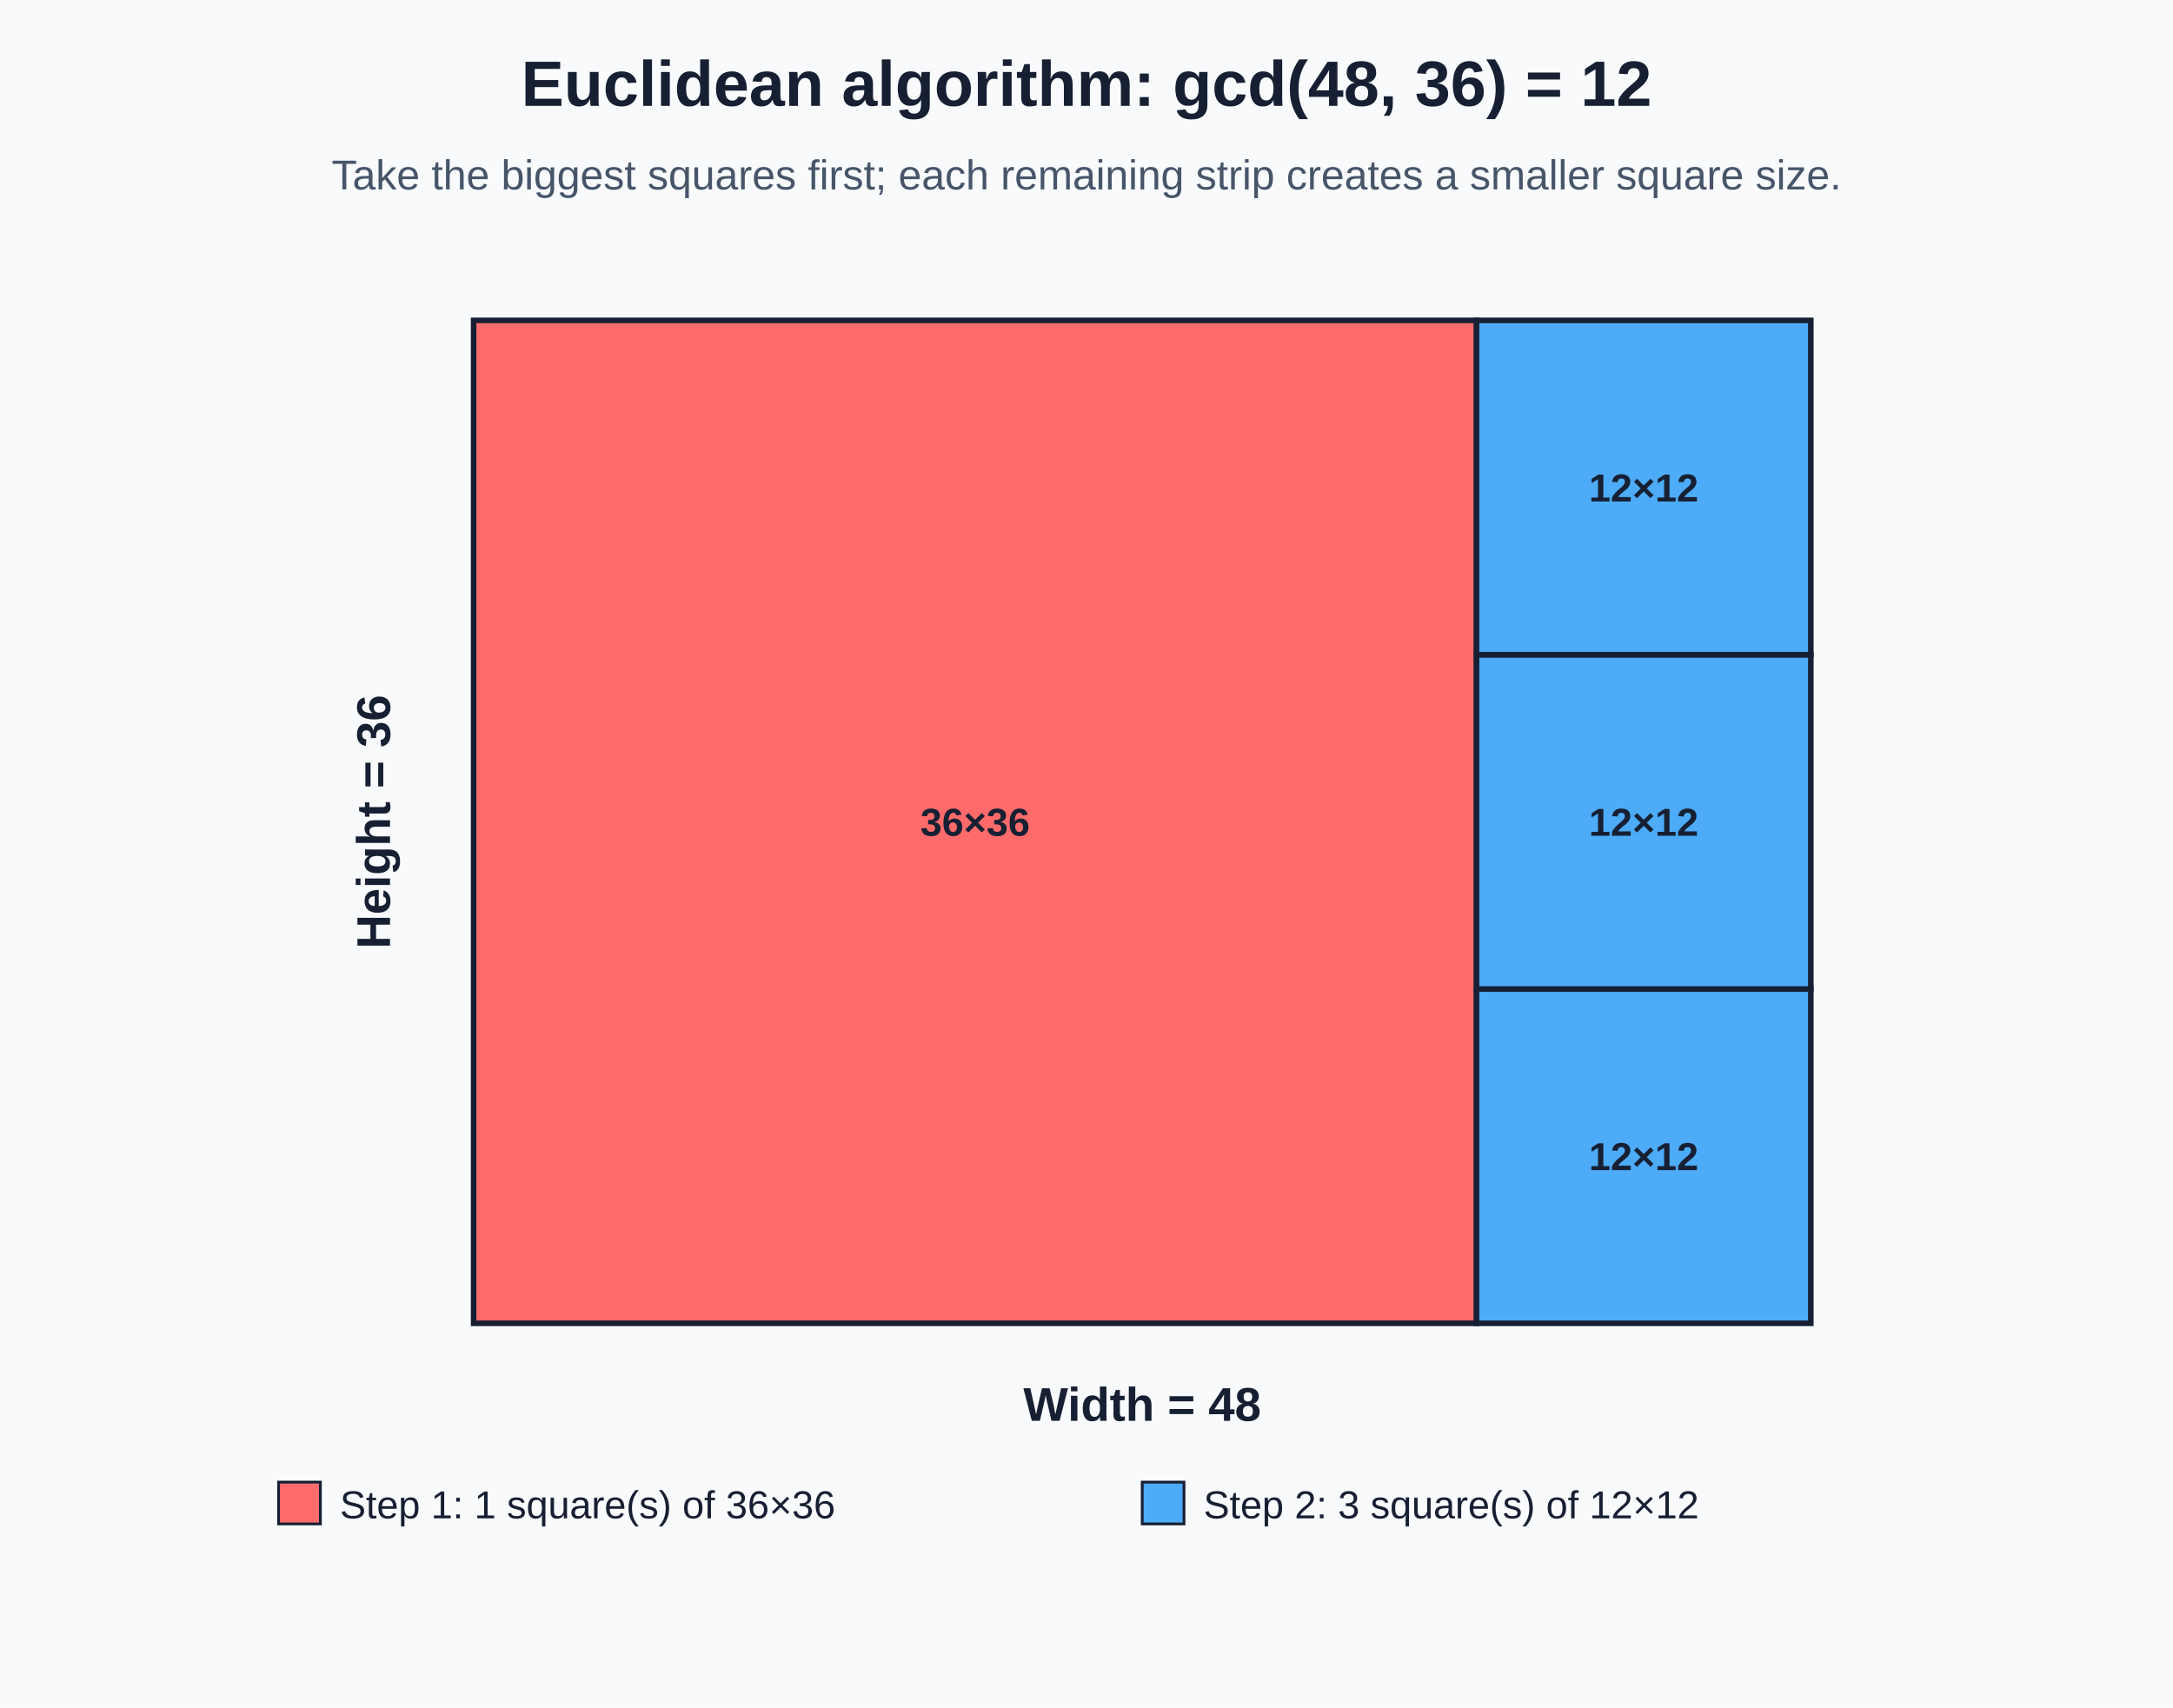
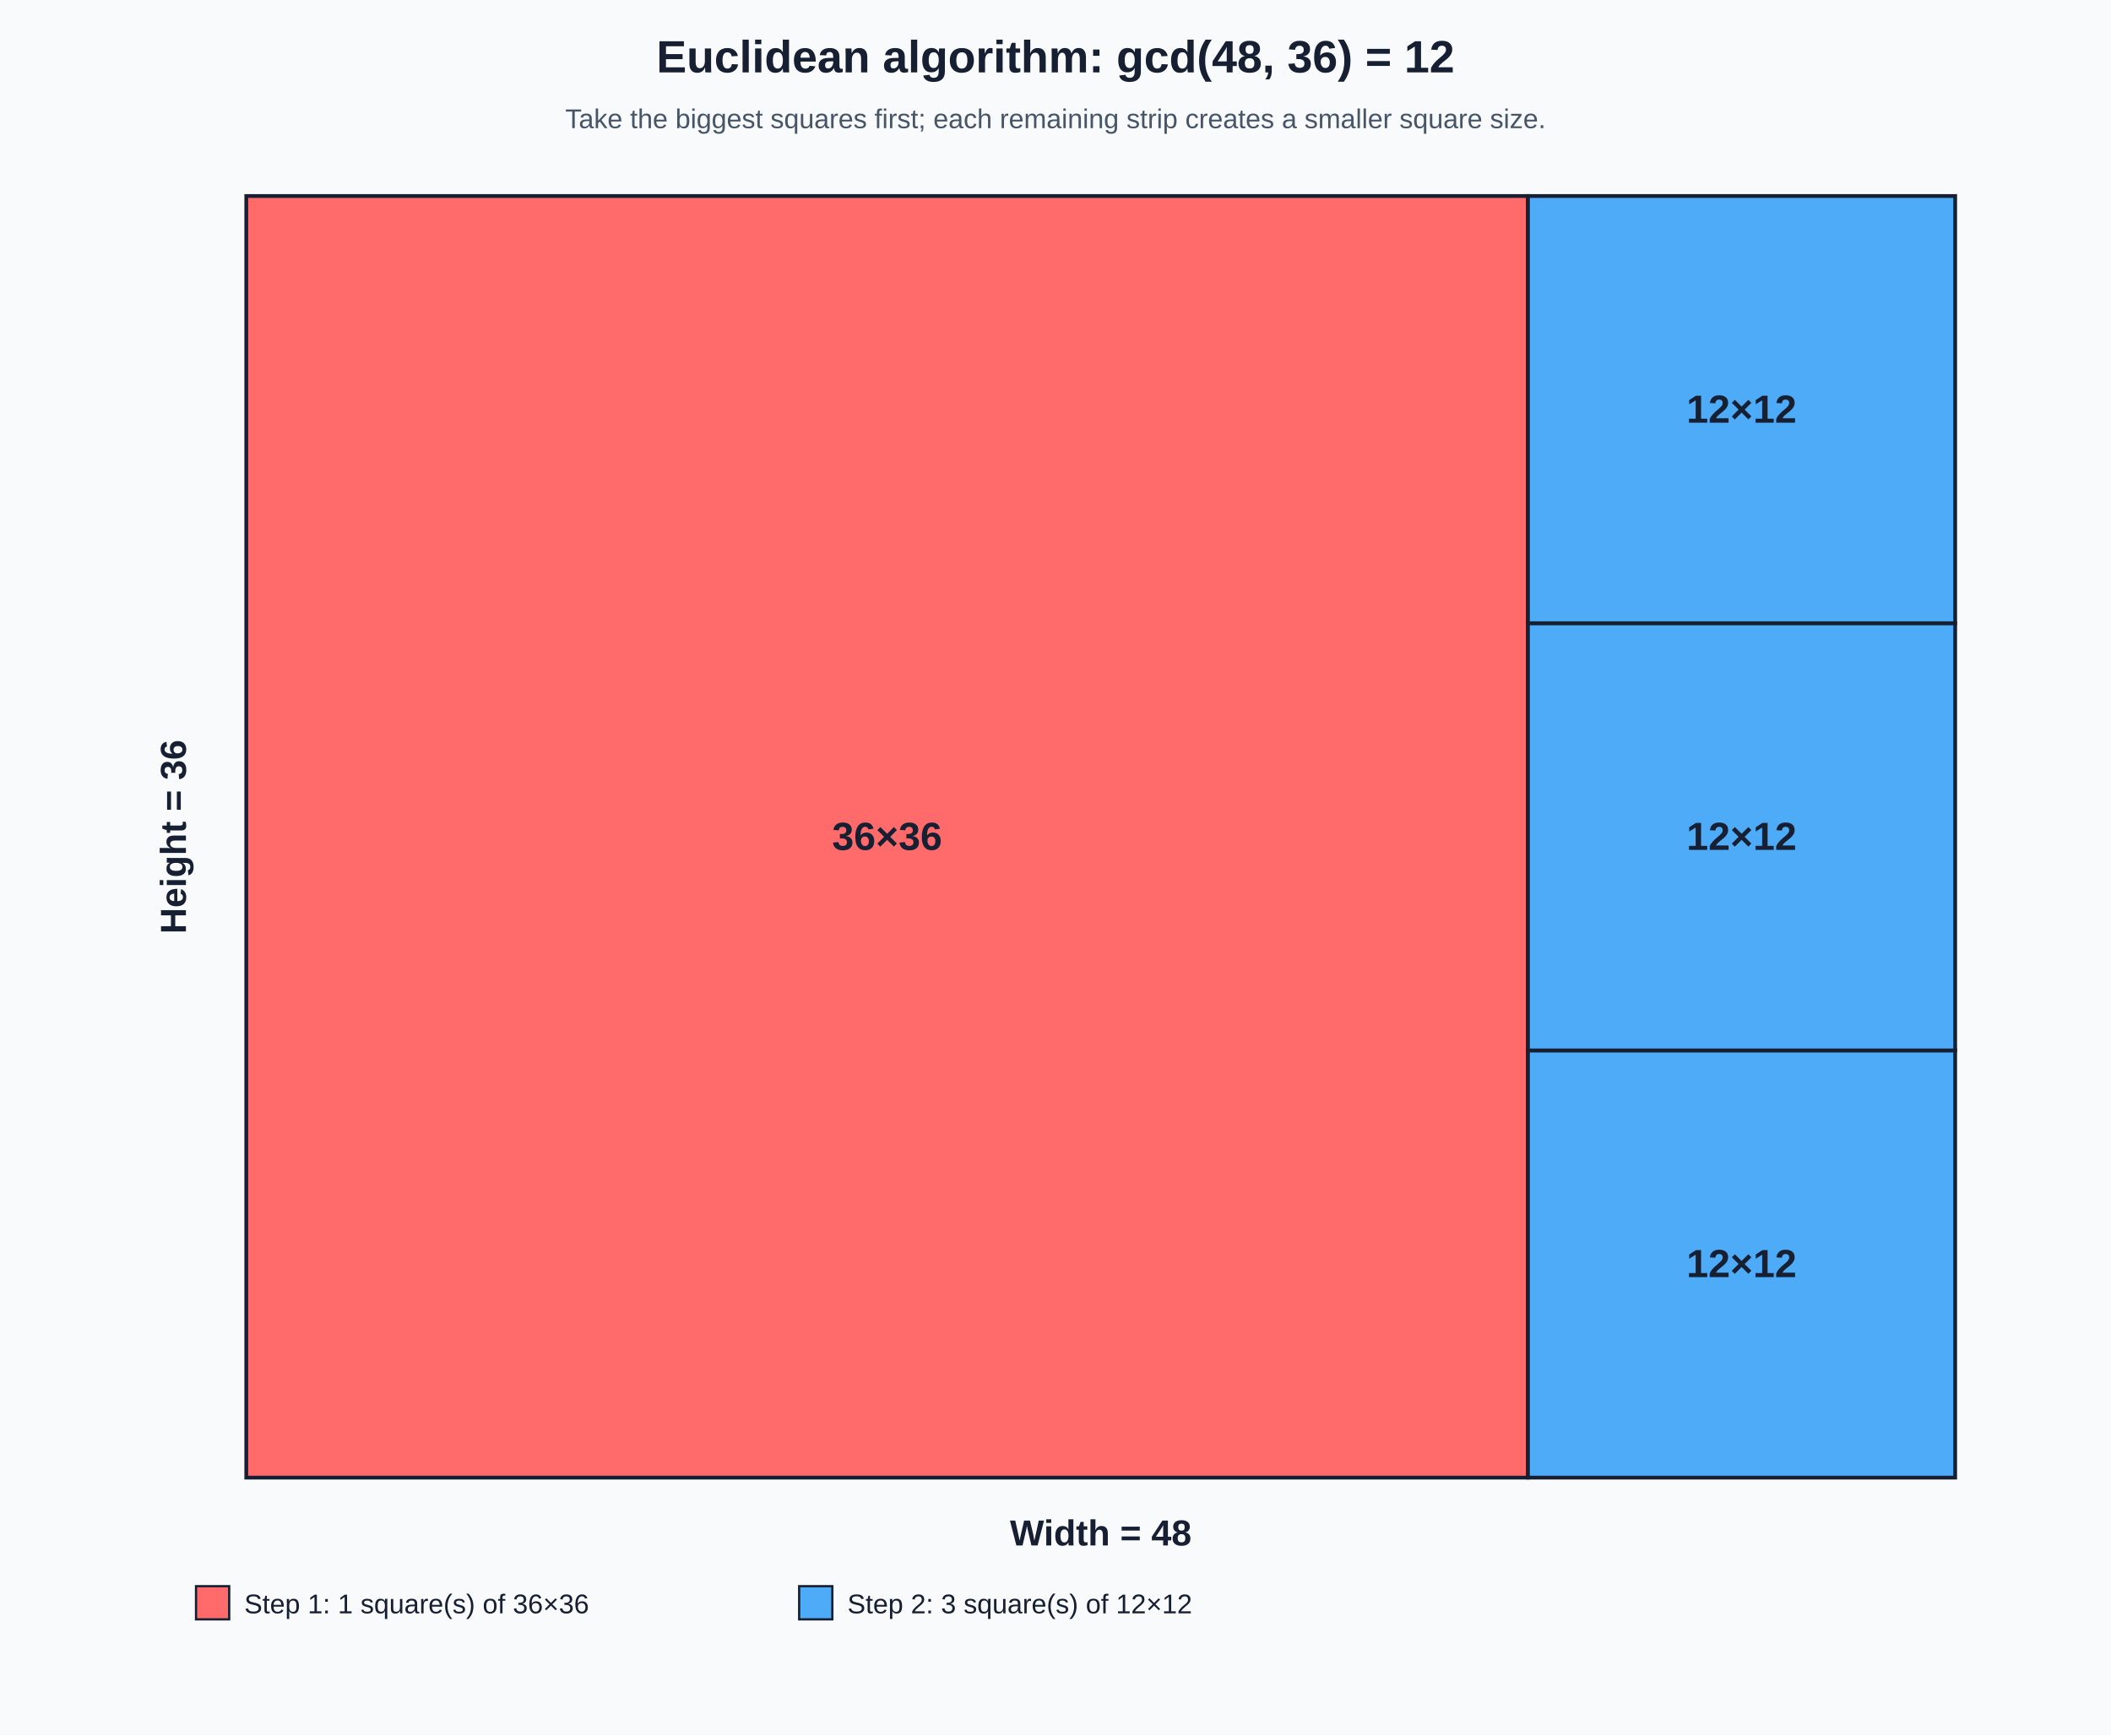
- <svg xmlns="http://www.w3.org/2000/svg" viewBox="0 0 780 613" width="100%" height="100%">
+ <svg xmlns="http://www.w3.org/2000/svg" width="1400" height="1151" viewBox="0 0 1400 1151" style="max-width: 100%; height: auto;">
  <rect width="100%" height="100%" fill="#f8fafc" />
-   <text x="390.0" y="38" text-anchor="middle" font-family="Arial, sans-serif" font-size="23" font-weight="bold" fill="#172033">Euclidean algorithm: gcd(48, 36) = 12</text>
-   <text x="390.0" y="68" text-anchor="middle" font-family="Arial, sans-serif" font-size="15" fill="#475569">Take the biggest squares first; each remaining strip creates a smaller square size.</text>
+   <text x="700.0" y="48" text-anchor="middle" font-family="Arial, sans-serif" font-size="30" font-weight="bold" fill="#172033">Euclidean algorithm: gcd(48, 36) = 12</text>
+   <text x="700.0" y="85" text-anchor="middle" font-family="Arial, sans-serif" font-size="18" fill="#475569">Take the biggest squares first; each remaining strip creates a smaller square size.</text>
  <g>
-     <rect x="170.00" y="115.00" width="360.00" height="360.00" fill="#ff6b6b" stroke="#172033" stroke-width="2" />
-     <text x="350.00" y="300.00" text-anchor="middle" font-family="Arial, sans-serif" font-size="14" font-weight="bold" fill="#172033">36×36</text>
-     <rect x="530.00" y="355.00" width="120.00" height="120.00" fill="#4dabf7" stroke="#172033" stroke-width="2" />
-     <text x="590.00" y="420.00" text-anchor="middle" font-family="Arial, sans-serif" font-size="14" font-weight="bold" fill="#172033">12×12</text>
-     <rect x="530.00" y="235.00" width="120.00" height="120.00" fill="#4dabf7" stroke="#172033" stroke-width="2" />
-     <text x="590.00" y="300.00" text-anchor="middle" font-family="Arial, sans-serif" font-size="14" font-weight="bold" fill="#172033">12×12</text>
-     <rect x="530.00" y="115.00" width="120.00" height="120.00" fill="#4dabf7" stroke="#172033" stroke-width="2" />
-     <text x="590.00" y="180.00" text-anchor="middle" font-family="Arial, sans-serif" font-size="14" font-weight="bold" fill="#172033">12×12</text>
+     <rect x="163.33" y="130.00" width="850.00" height="850.00" fill="#ff6b6b" stroke="#172033" stroke-width="2.5" />
+     <text x="588.33" y="563.67" text-anchor="middle" font-family="Arial, sans-serif" font-size="26" font-weight="bold" fill="#172033">36×36</text>
+     <rect x="1013.33" y="696.67" width="283.33" height="283.33" fill="#4dabf7" stroke="#172033" stroke-width="2.5" />
+     <text x="1155.00" y="847.00" text-anchor="middle" font-family="Arial, sans-serif" font-size="26" font-weight="bold" fill="#172033">12×12</text>
+     <rect x="1013.33" y="413.33" width="283.33" height="283.33" fill="#4dabf7" stroke="#172033" stroke-width="2.5" />
+     <text x="1155.00" y="563.67" text-anchor="middle" font-family="Arial, sans-serif" font-size="26" font-weight="bold" fill="#172033">12×12</text>
+     <rect x="1013.33" y="130.00" width="283.33" height="283.33" fill="#4dabf7" stroke="#172033" stroke-width="2.5" />
+     <text x="1155.00" y="280.33" text-anchor="middle" font-family="Arial, sans-serif" font-size="26" font-weight="bold" fill="#172033">12×12</text>
  </g>
-   <rect x="100.0" y="532.0" width="15" height="15" fill="#ff6b6b" stroke="#172033" />
-   <text x="122.0" y="545.0" font-family="Arial, sans-serif" font-size="14" fill="#172033">Step 1: 1 square(s) of 36×36</text>
-   <rect x="410.0" y="532.0" width="15" height="15" fill="#4dabf7" stroke="#172033" />
-   <text x="432.0" y="545.0" font-family="Arial, sans-serif" font-size="14" fill="#172033">Step 2: 3 square(s) of 12×12</text>
-   <text x="410.0" y="510.0" text-anchor="middle" font-family="Arial, sans-serif" font-size="17" font-weight="bold" fill="#172033">Width = 48</text>
-   <text x="140.0" y="295.0" text-anchor="middle" font-family="Arial, sans-serif" font-size="17" font-weight="bold" fill="#172033" transform="rotate(-90 140.0 295.0)">Height = 36</text>
+   <rect x="130.0" y="1052.0" width="22" height="22" fill="#ff6b6b" stroke="#172033" stroke-width="1.5" />
+   <text x="162.0" y="1070.0" font-family="Arial, sans-serif" font-size="18" fill="#172033">Step 1: 1 square(s) of 36×36</text>
+   <rect x="530.0" y="1052.0" width="22" height="22" fill="#4dabf7" stroke="#172033" stroke-width="1.5" />
+   <text x="562.0" y="1070.0" font-family="Arial, sans-serif" font-size="18" fill="#172033">Step 2: 3 square(s) of 12×12</text>
+   <text x="730.0" y="1025.0" text-anchor="middle" font-family="Arial, sans-serif" font-size="24" font-weight="bold" fill="#172033">Width = 48</text>
+   <text x="123.3" y="555.0" text-anchor="middle" font-family="Arial, sans-serif" font-size="24" font-weight="bold" fill="#172033" transform="rotate(-90 123.3 555.0)">Height = 36</text>
</svg>
